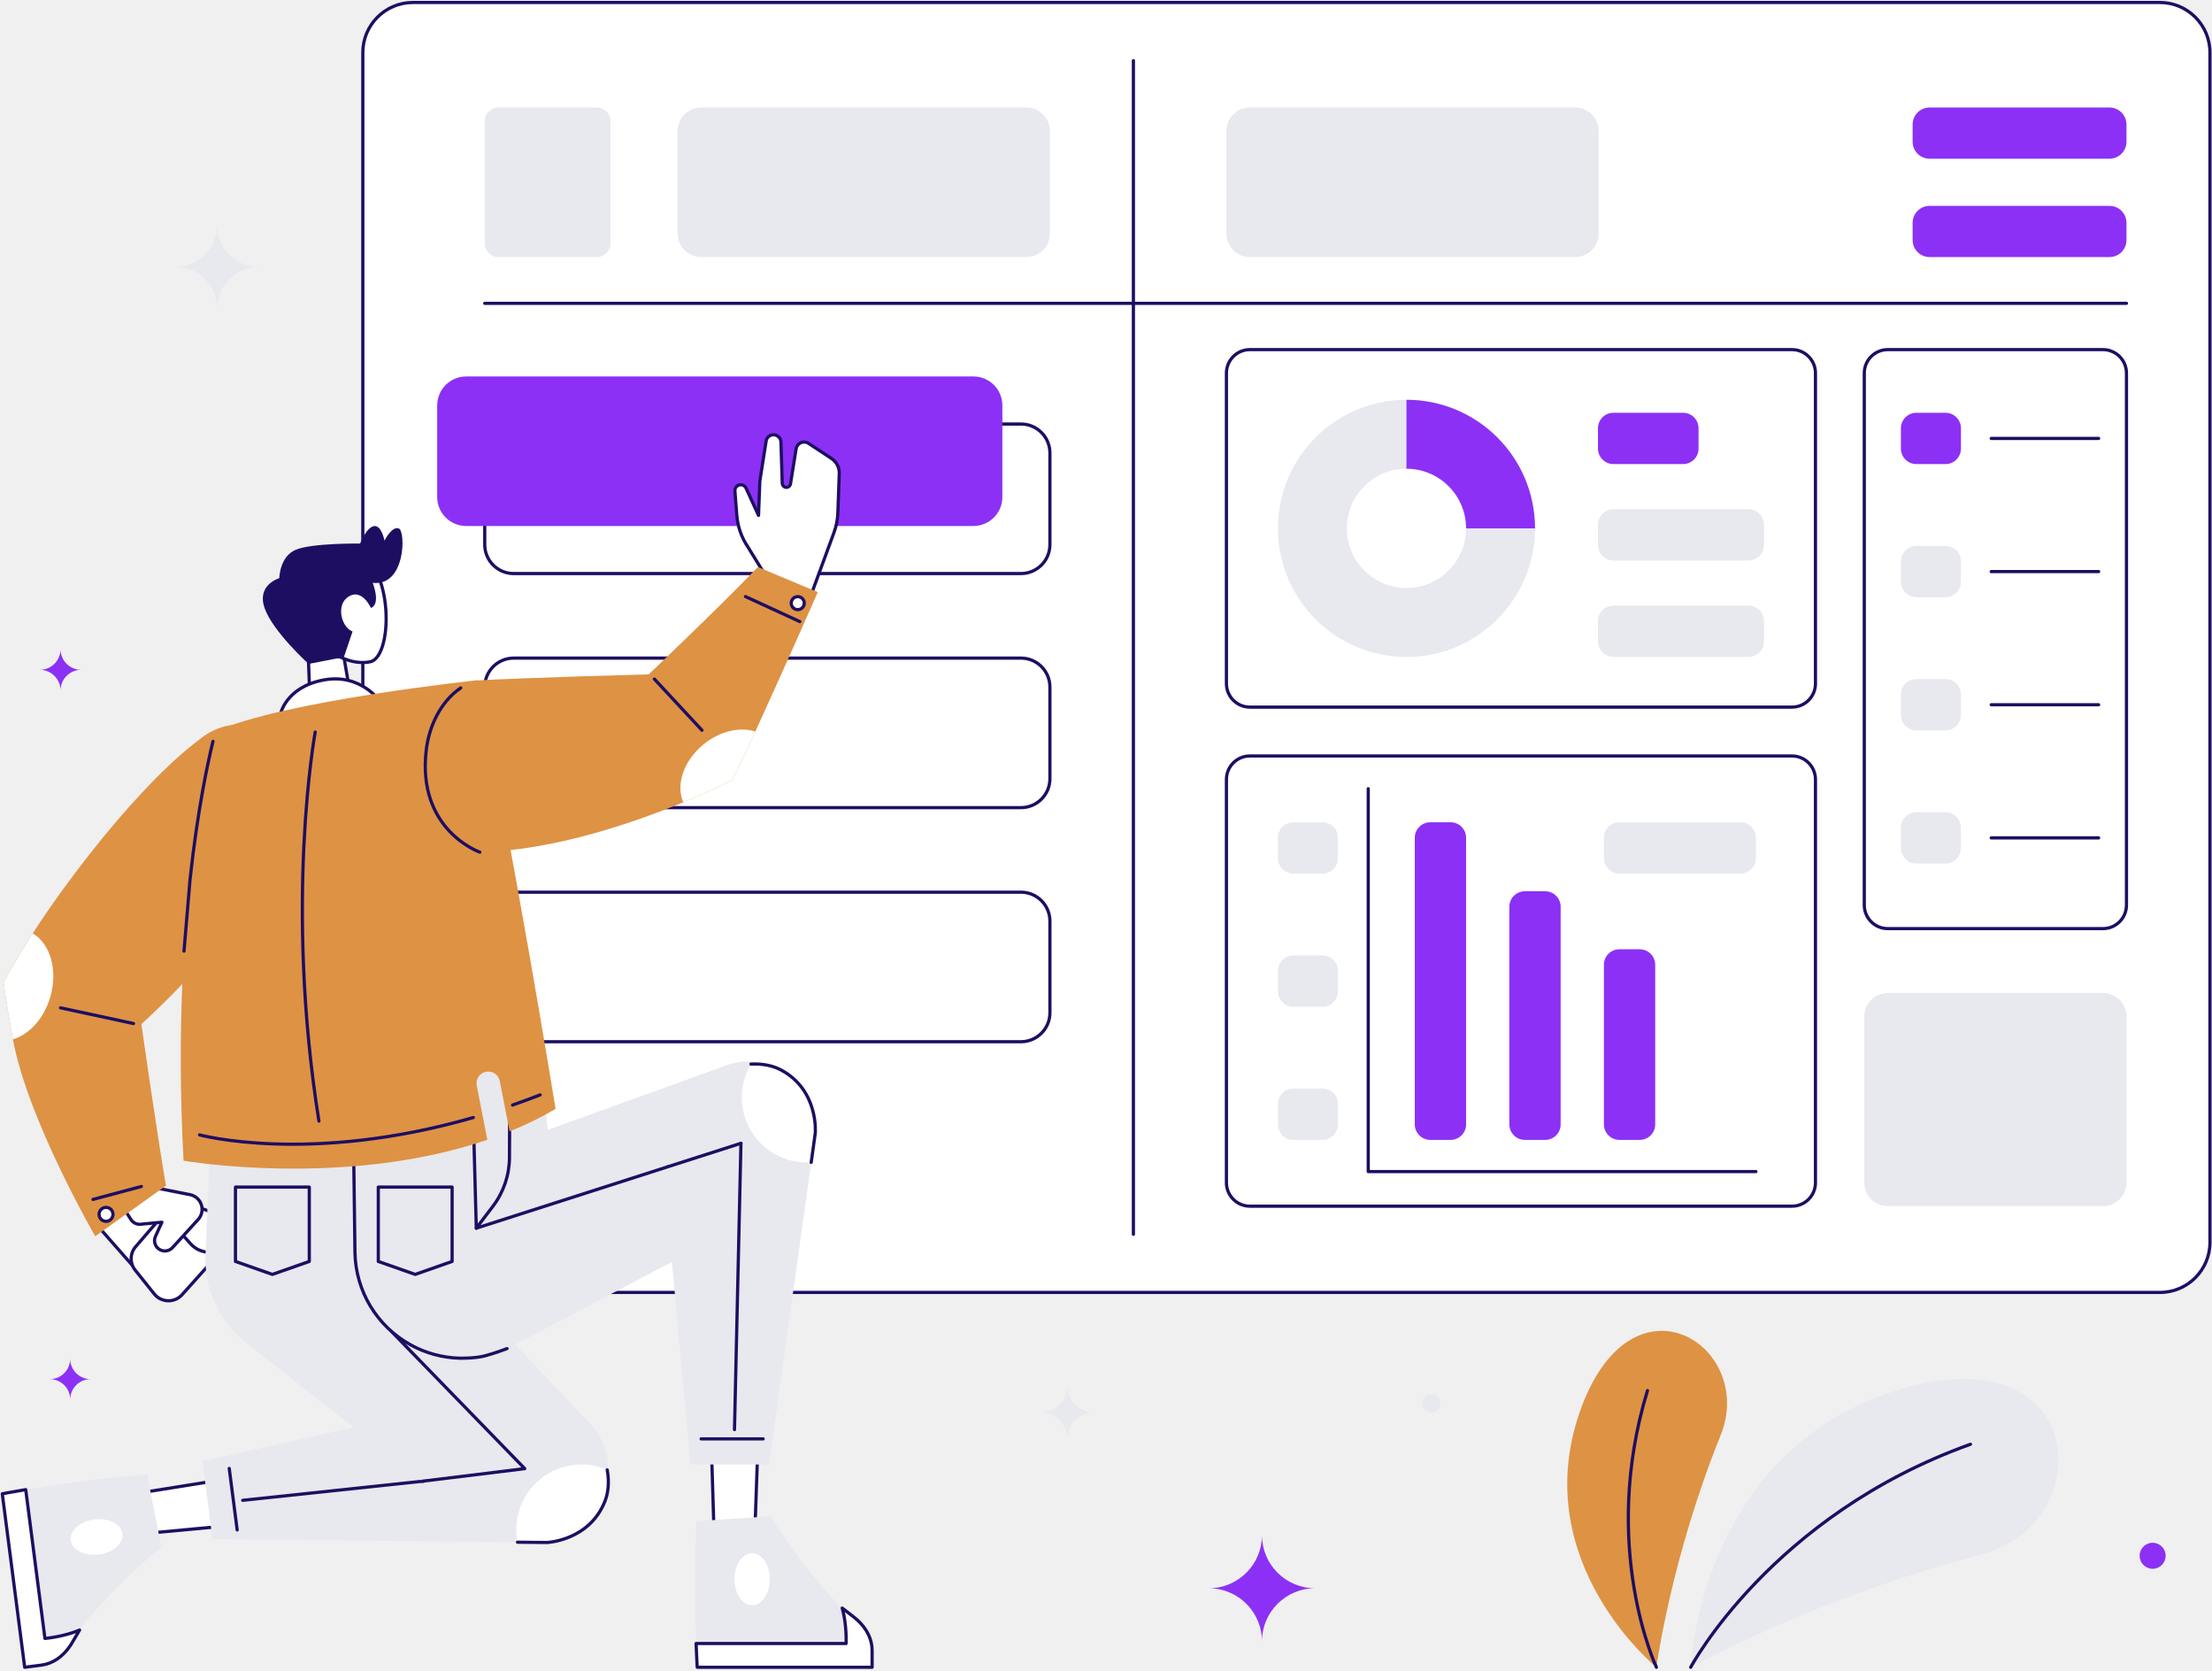
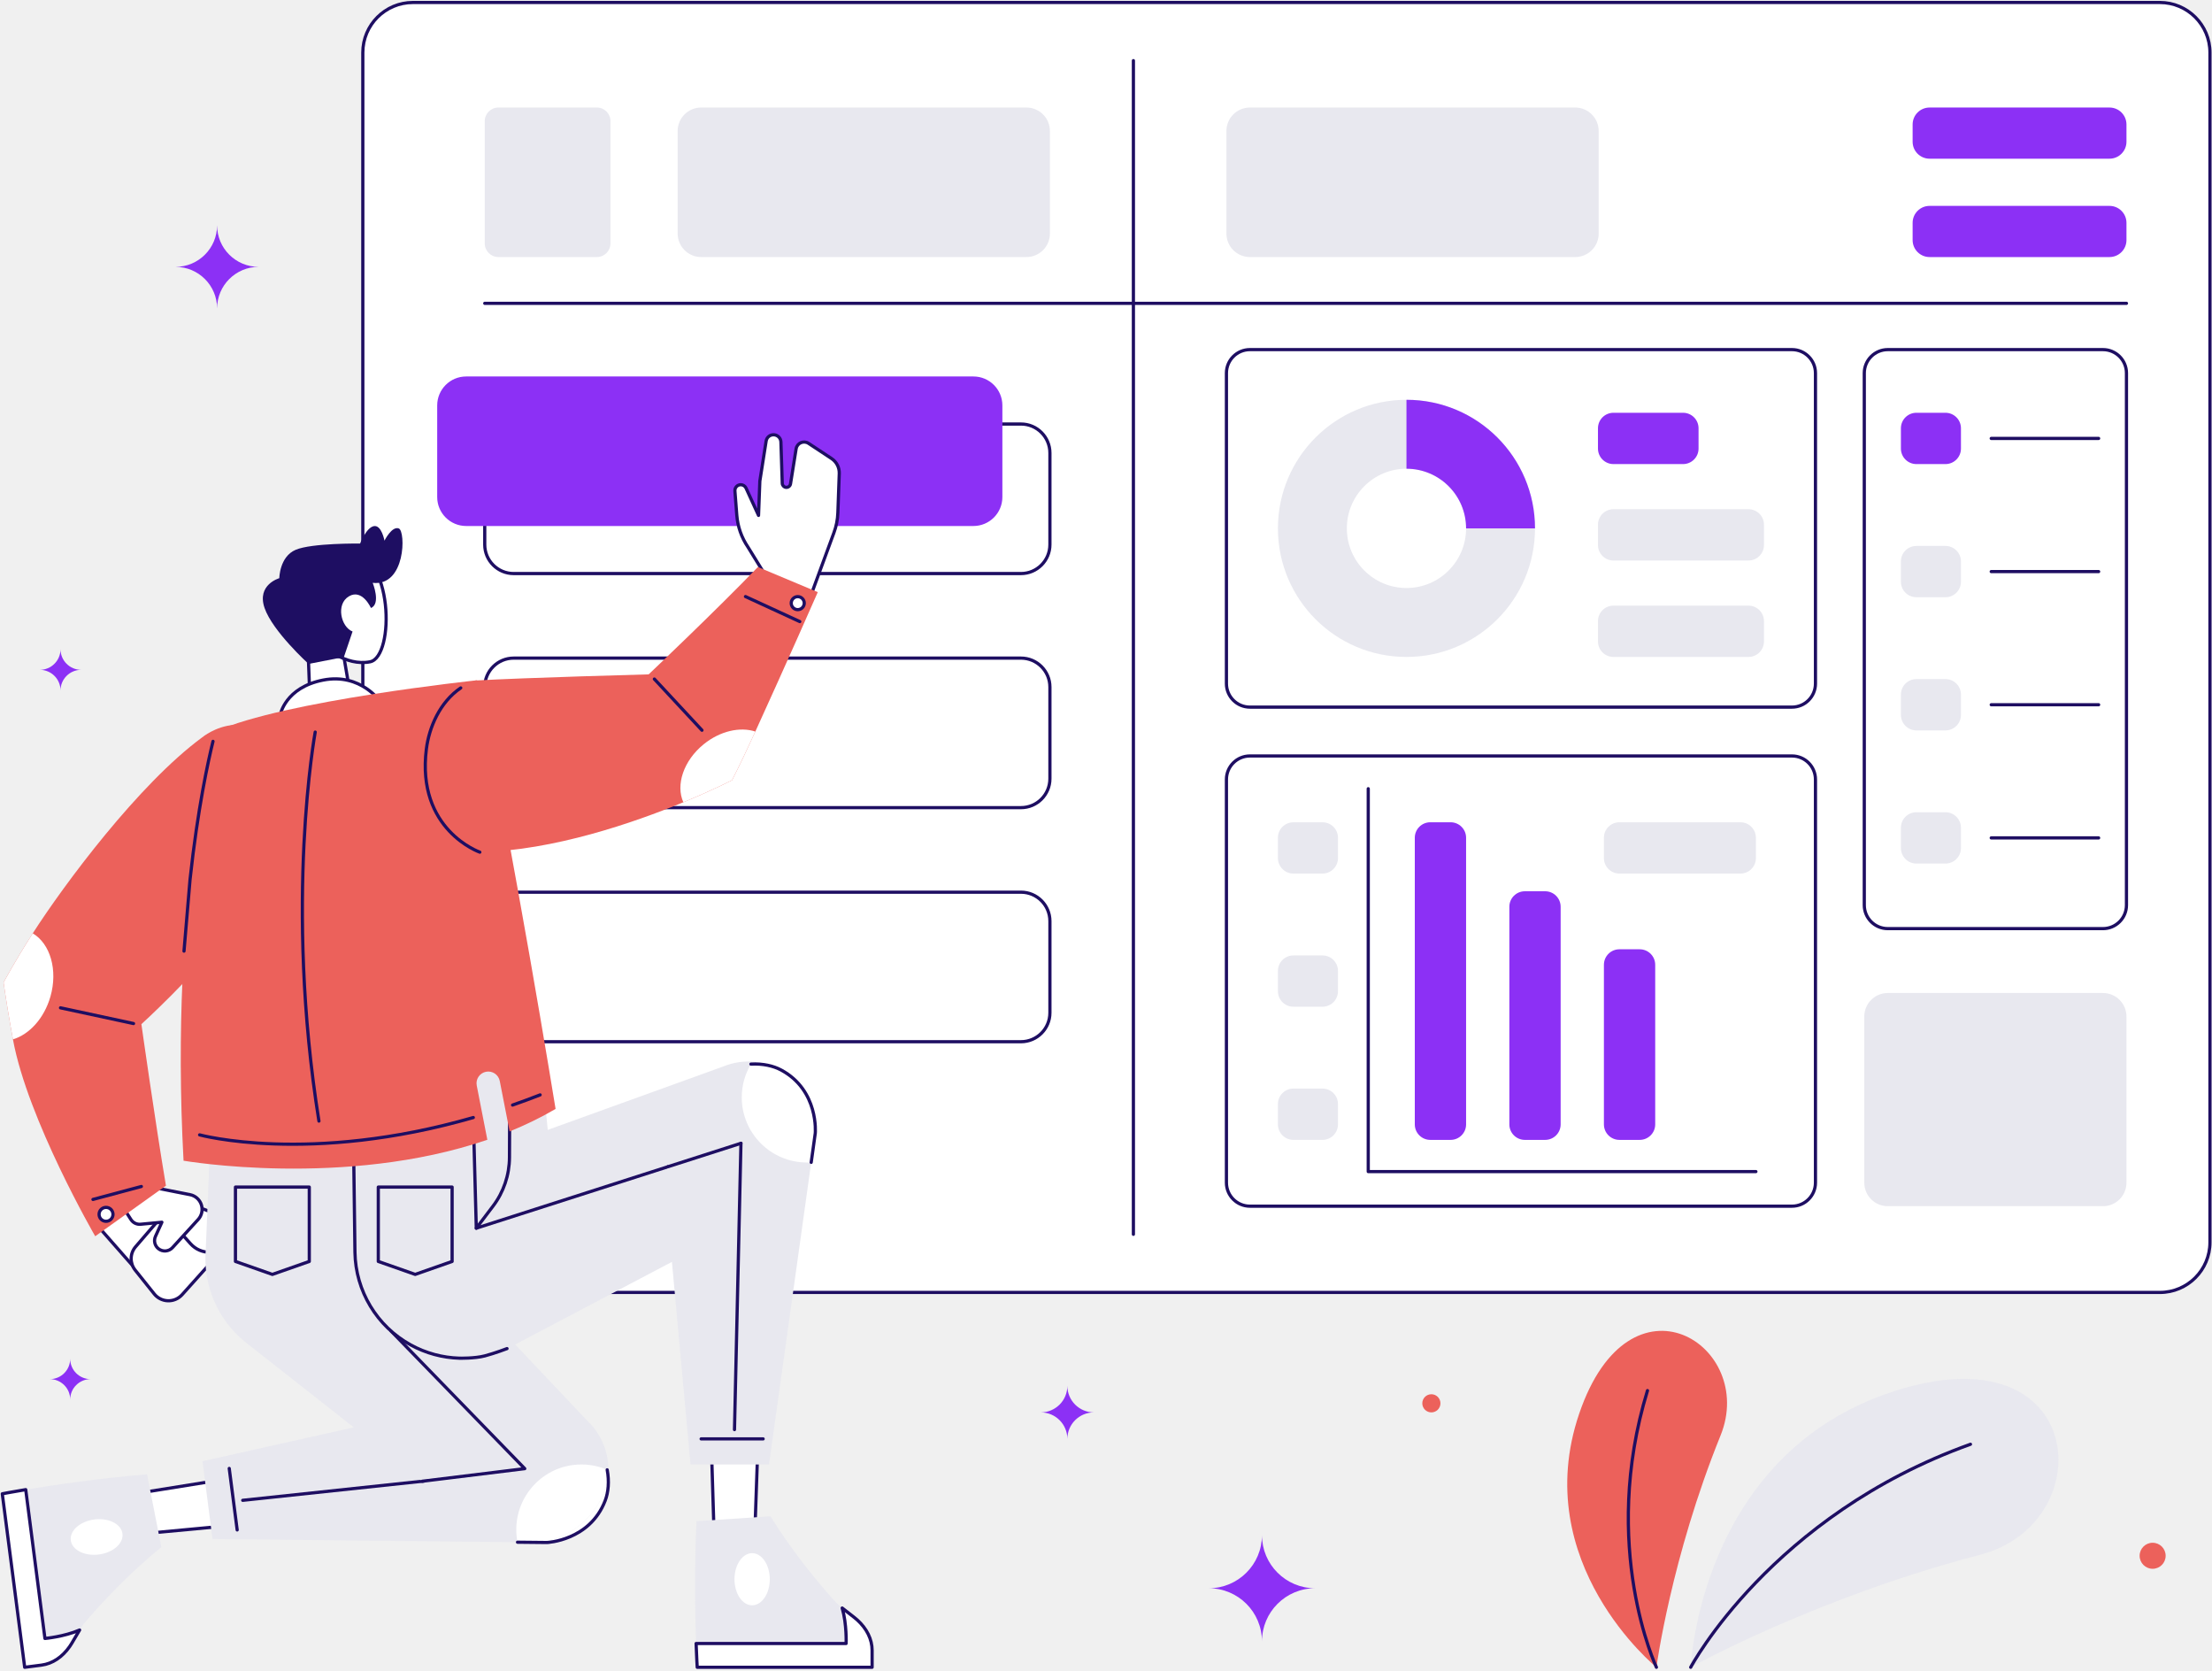
<svg xmlns="http://www.w3.org/2000/svg" width="1082" height="817" viewBox="0 0 1082 817" fill="none">
  <path d="M827.002 815.308C827.002 815.308 831.314 711.079 926.332 680.357C1021.35 649.636 1028.03 744.736 968.792 760.234C887.93 781.391 827.002 815.308 827.002 815.308Z" fill="#E8E8EF" />
  <path d="M827.002 815.308C827.002 815.308 866.425 741.143 963.857 706.252" stroke="#1E0E62" stroke-width="1.568" stroke-miterlimit="10" stroke-linecap="round" stroke-linejoin="round" />
-   <path d="M810.235 815.308C810.235 815.308 747.582 764.446 772.457 691.309C797.332 618.171 859.405 657.996 841.63 701.903C817.367 761.838 810.235 815.308 810.235 815.308Z" fill="#DE9244" />
+   <path d="M810.235 815.308C810.235 815.308 747.582 764.446 772.457 691.309C797.332 618.171 859.405 657.996 841.63 701.903C817.367 761.838 810.235 815.308 810.235 815.308Z" fill="#EC615B" />
  <path d="M810.235 815.308C810.235 815.308 782.461 756.568 805.866 680.006" stroke="#1E0E62" stroke-width="1.568" stroke-miterlimit="10" stroke-linecap="round" stroke-linejoin="round" />
  <path d="M1056.5 632.008H201.97C188.44 632.008 177.471 621.04 177.471 607.509V25.715C177.471 12.184 188.44 1.216 201.97 1.216H1056.5C1070.03 1.216 1081 12.184 1081 25.715V607.509C1081 621.04 1070.03 632.008 1056.5 632.008Z" fill="white" stroke="#1E0E62" stroke-width="1.568" stroke-miterlimit="10" stroke-linecap="round" stroke-linejoin="round" />
  <path d="M554.404 29.646V603.578" stroke="#1E0E62" stroke-width="1.568" stroke-miterlimit="10" stroke-linecap="round" stroke-linejoin="round" />
  <path d="M1040.16 148.331H237.111" stroke="#1E0E62" stroke-width="1.568" stroke-miterlimit="10" stroke-linecap="round" stroke-linejoin="round" />
  <path d="M499.402 280.473H251.274C243.452 280.473 237.111 274.131 237.111 266.309V221.514C237.111 213.691 243.452 207.35 251.274 207.35H499.402C507.225 207.35 513.566 213.691 513.566 221.514V266.309C513.566 274.131 507.225 280.473 499.402 280.473Z" stroke="#1E0E62" stroke-width="1.568" stroke-miterlimit="10" stroke-linecap="round" stroke-linejoin="round" />
  <path d="M502.071 125.702H342.972C336.624 125.702 331.478 120.556 331.478 114.208V64.074C331.478 57.726 336.624 52.58 342.972 52.58H502.071C508.419 52.58 513.566 57.726 513.566 64.074V114.208C513.566 120.556 508.419 125.702 502.071 125.702Z" fill="#E8E8EF" />
  <path d="M770.501 125.702H611.403C605.054 125.702 599.908 120.556 599.908 114.208V64.074C599.908 57.726 605.054 52.58 611.403 52.58H770.501C776.85 52.58 781.996 57.726 781.996 64.074V114.208C781.996 120.556 776.85 125.702 770.501 125.702Z" fill="#E8E8EF" />
  <path d="M876.54 345.788H611.403C605.054 345.788 599.908 340.642 599.908 334.294V182.456C599.908 176.107 605.054 170.961 611.403 170.961H876.54C882.888 170.961 888.034 176.107 888.034 182.456V334.294C888.034 340.642 882.888 345.788 876.54 345.788Z" fill="white" stroke="#1E0E62" stroke-width="1.568" stroke-miterlimit="10" stroke-linecap="round" stroke-linejoin="round" />
  <path d="M876.54 589.83H611.403C605.054 589.83 599.908 584.684 599.908 578.335V381.164C599.908 374.816 605.054 369.669 611.403 369.669H876.54C882.888 369.669 888.034 374.816 888.034 381.164V578.335C888.034 584.684 882.888 589.83 876.54 589.83Z" fill="white" stroke="#1E0E62" stroke-width="1.568" stroke-miterlimit="10" stroke-linecap="round" stroke-linejoin="round" />
  <path d="M1028.66 589.831H923.411C917.062 589.831 911.916 584.684 911.916 578.336V497.08C911.916 490.731 917.062 485.585 923.411 485.585H1028.66C1035.01 485.585 1040.16 490.731 1040.16 497.08V578.336C1040.16 584.684 1035.01 589.831 1028.66 589.831Z" fill="#E8E8EF" />
  <path d="M1031.86 77.603H943.852C939.272 77.603 935.559 73.89 935.559 69.31V60.873C935.559 56.292 939.272 52.58 943.852 52.58H1031.86C1036.44 52.58 1040.16 56.292 1040.16 60.873V69.31C1040.16 73.89 1036.44 77.603 1031.86 77.603Z" fill="#8C30F5" />
  <path d="M1031.86 125.702H943.852C939.272 125.702 935.559 121.989 935.559 117.409V108.972C935.559 104.392 939.272 100.679 943.852 100.679H1031.86C1036.44 100.679 1040.16 104.392 1040.16 108.972V117.409C1040.16 121.989 1036.44 125.702 1031.86 125.702Z" fill="#8C30F5" />
  <path d="M291.934 125.702H243.791C240.102 125.702 237.111 122.711 237.111 119.022V59.26C237.111 55.571 240.102 52.58 243.791 52.58H291.934C295.624 52.58 298.615 55.571 298.615 59.26V119.022C298.615 122.711 295.624 125.702 291.934 125.702Z" fill="#E8E8EF" />
  <path d="M499.402 394.939H251.274C243.452 394.939 237.111 388.598 237.111 380.776V335.98C237.111 328.158 243.452 321.817 251.274 321.817H499.402C507.225 321.817 513.566 328.158 513.566 335.98V380.776C513.566 388.598 507.225 394.939 499.402 394.939Z" stroke="#1E0E62" stroke-width="1.568" stroke-miterlimit="10" stroke-linecap="round" stroke-linejoin="round" />
  <path d="M499.402 509.405H251.274C243.452 509.405 237.111 503.064 237.111 495.241V450.446C237.111 442.623 243.452 436.282 251.274 436.282H499.402C507.225 436.282 513.566 442.623 513.566 450.446V495.241C513.566 503.064 507.225 509.405 499.402 509.405Z" stroke="#1E0E62" stroke-width="1.568" stroke-miterlimit="10" stroke-linecap="round" stroke-linejoin="round" />
  <path d="M687.971 195.5C653.258 195.5 625.097 223.661 625.097 258.375C625.097 293.109 653.258 321.249 687.971 321.249C722.685 321.249 750.846 293.109 750.846 258.375C750.846 223.661 722.685 195.5 687.971 195.5ZM687.971 287.541C671.871 287.541 658.805 274.475 658.805 258.375C658.805 242.274 671.871 229.209 687.971 229.209C704.072 229.209 717.137 242.274 717.137 258.375C717.137 274.475 704.072 287.541 687.971 287.541Z" fill="#E8E8EF" />
  <path d="M750.846 258.374H717.137C717.137 242.274 704.072 229.208 687.971 229.208V195.5C722.685 195.5 750.846 223.66 750.846 258.374Z" fill="#8C30F5" />
  <path d="M855.268 274.093H789.225C785.04 274.093 781.647 270.7 781.647 266.515V256.581C781.647 252.396 785.04 249.003 789.225 249.003H855.268C859.453 249.003 862.846 252.396 862.846 256.581V266.515C862.846 270.7 859.453 274.093 855.268 274.093Z" fill="#E8E8EF" />
  <path d="M823.266 226.937H789.225C785.04 226.937 781.647 223.544 781.647 219.359V209.425C781.647 205.24 785.04 201.848 789.225 201.848H823.266C827.451 201.848 830.844 205.24 830.844 209.425V219.359C830.844 223.544 827.451 226.937 823.266 226.937Z" fill="#8C30F5" />
  <path d="M855.268 321.249H789.225C785.04 321.249 781.647 317.856 781.647 313.671V303.737C781.647 299.552 785.04 296.16 789.225 296.16H855.268C859.453 296.16 862.846 299.552 862.846 303.737V313.671C862.846 317.856 859.453 321.249 855.268 321.249Z" fill="#E8E8EF" />
  <path d="M1028.66 454.101H923.411C917.062 454.101 911.916 448.955 911.916 442.606V182.456C911.916 176.107 917.062 170.961 923.411 170.961H1028.66C1035.01 170.961 1040.16 176.107 1040.16 182.456V442.606C1040.16 448.955 1035.01 454.101 1028.66 454.101Z" fill="white" stroke="#1E0E62" stroke-width="1.568" stroke-miterlimit="10" stroke-linecap="round" stroke-linejoin="round" />
  <path d="M974.009 214.392H1026.55" stroke="#1E0E62" stroke-width="1.568" stroke-miterlimit="10" stroke-linecap="round" stroke-linejoin="round" />
  <path d="M974.009 279.507H1026.55" stroke="#1E0E62" stroke-width="1.568" stroke-miterlimit="10" stroke-linecap="round" stroke-linejoin="round" />
  <path d="M974.009 344.622H1026.55" stroke="#1E0E62" stroke-width="1.568" stroke-miterlimit="10" stroke-linecap="round" stroke-linejoin="round" />
  <path d="M974.009 409.737H1026.55" stroke="#1E0E62" stroke-width="1.568" stroke-miterlimit="10" stroke-linecap="round" stroke-linejoin="round" />
  <path d="M951.625 226.937H937.405C933.22 226.937 929.828 223.545 929.828 219.36V209.426C929.828 205.241 933.22 201.848 937.405 201.848H951.625C955.81 201.848 959.202 205.241 959.202 209.426V219.36C959.202 223.545 955.81 226.937 951.625 226.937Z" fill="#8C30F5" />
  <path d="M951.625 292.052H937.405C933.22 292.052 929.828 288.659 929.828 284.474V274.54C929.828 270.355 933.22 266.963 937.405 266.963H951.625C955.81 266.963 959.202 270.355 959.202 274.54V284.474C959.202 288.659 955.81 292.052 951.625 292.052Z" fill="#E8E8EF" />
  <path d="M951.625 357.167H937.405C933.22 357.167 929.828 353.775 929.828 349.59V339.656C929.828 335.471 933.22 332.078 937.405 332.078H951.625C955.81 332.078 959.202 335.471 959.202 339.656V349.59C959.202 353.775 955.81 357.167 951.625 357.167Z" fill="#E8E8EF" />
  <path d="M951.625 422.282H937.405C933.22 422.282 929.828 418.889 929.828 414.704V404.77C929.828 400.585 933.22 397.193 937.405 397.193H951.625C955.81 397.193 959.202 400.585 959.202 404.77V414.704C959.202 418.889 955.81 422.282 951.625 422.282Z" fill="#E8E8EF" />
  <path d="M646.894 427.18H632.674C628.489 427.18 625.097 423.787 625.097 419.602V409.668C625.097 405.483 628.489 402.091 632.674 402.091H646.894C651.079 402.091 654.471 405.483 654.471 409.668V419.602C654.471 423.787 651.079 427.18 646.894 427.18Z" fill="#E8E8EF" />
  <path d="M646.894 492.295H632.674C628.489 492.295 625.097 488.902 625.097 484.717V474.783C625.097 470.598 628.489 467.206 632.674 467.206H646.894C651.079 467.206 654.471 470.598 654.471 474.783V484.717C654.471 488.902 651.079 492.295 646.894 492.295Z" fill="#E8E8EF" />
  <path d="M646.894 557.409H632.674C628.489 557.409 625.097 554.017 625.097 549.832V539.898C625.097 535.713 628.489 532.32 632.674 532.32H646.894C651.079 532.32 654.471 535.713 654.471 539.898V549.832C654.471 554.017 651.079 557.409 646.894 557.409Z" fill="#E8E8EF" />
  <path d="M669.276 385.679V572.913H858.898" stroke="#1E0E62" stroke-width="1.568" stroke-miterlimit="10" stroke-linecap="round" stroke-linejoin="round" />
  <path d="M717.137 409.668V549.832C717.137 554.017 713.745 557.41 709.56 557.41H699.626C695.441 557.41 692.048 554.017 692.048 549.832V409.668C692.048 405.483 695.441 402.091 699.626 402.091H709.56C713.745 402.091 717.137 405.483 717.137 409.668Z" fill="#8C30F5" />
  <path d="M763.39 443.409V549.832C763.39 554.017 759.998 557.41 755.813 557.41H745.879C741.694 557.41 738.301 554.017 738.301 549.832V443.409C738.301 439.224 741.694 435.831 745.879 435.831H755.813C759.998 435.831 763.39 439.224 763.39 443.409Z" fill="#8C30F5" />
  <path d="M809.644 471.782V549.832C809.644 554.017 806.251 557.41 802.066 557.41H792.132C787.947 557.41 784.555 554.017 784.555 549.832V471.782C784.555 467.597 787.947 464.204 792.132 464.204H802.066C806.251 464.204 809.644 467.597 809.644 471.782Z" fill="#8C30F5" />
  <path d="M851.321 427.18H792.132C787.947 427.18 784.555 423.787 784.555 419.602V409.668C784.555 405.483 787.947 402.091 792.132 402.091H851.321C855.506 402.091 858.898 405.483 858.898 409.668V419.602C858.898 423.787 855.506 427.18 851.321 427.18Z" fill="#E8E8EF" />
  <path d="M476.147 257.218H228.019C220.197 257.218 213.856 250.877 213.856 243.054V198.259C213.856 190.436 220.197 184.095 228.019 184.095H476.147C483.97 184.095 490.311 190.436 490.311 198.259V243.054C490.311 250.877 483.97 257.218 476.147 257.218Z" fill="#8C30F5" />
  <path d="M48.537 600.312L77.097 632.817L106.599 598.379L65.095 578.715L48.537 600.312Z" fill="white" stroke="#1E0E62" stroke-width="1.568" stroke-miterlimit="10" stroke-linecap="round" stroke-linejoin="round" />
  <path d="M76.044 598.386L66.322 609.674C63.518 612.929 63.431 617.721 66.115 621.076L75.445 632.737C77.04 634.73 79.413 635.946 81.963 636.075H81.963C84.652 636.211 87.259 635.127 89.058 633.123L101.684 619.056C104.113 616.35 104.658 612.44 103.061 609.173L101.635 606.257C100.829 604.609 99.535 603.249 97.929 602.362L87.122 596.397C83.424 594.356 78.801 595.186 76.044 598.386Z" fill="white" stroke="#1E0E62" stroke-width="1.568" stroke-miterlimit="10" stroke-linecap="round" stroke-linejoin="round" />
  <path d="M83.923 590.336H83.923C85.58 588.089 88.522 587.209 91.141 588.176L102.323 592.307C105.777 593.583 108.492 596.32 109.74 599.784L111.025 603.351C111.817 605.549 111.321 608.005 109.738 609.724L109.214 610.293C108.064 611.541 106.458 612.269 104.762 612.312L102.838 612.361C99.178 612.454 95.662 610.935 93.221 608.207L84.297 598.236C82.317 596.024 82.161 592.725 83.923 590.336Z" fill="white" stroke="#1E0E62" stroke-width="1.568" stroke-miterlimit="10" stroke-linecap="round" stroke-linejoin="round" />
  <path d="M65.095 578.715L92.931 584.189C95.521 584.698 97.638 586.56 98.474 589.064C99.315 591.586 98.726 594.367 96.933 596.33L84.38 610.085C82.596 612.039 79.607 612.287 77.527 610.652C75.695 609.214 75.085 606.71 76.048 604.589L79.192 597.669L68.787 598.661C66.903 598.841 65.076 597.952 64.055 596.359L58.205 587.237L65.095 578.715Z" fill="white" stroke="#1E0E62" stroke-width="1.568" stroke-miterlimit="10" stroke-linecap="round" stroke-linejoin="round" />
-   <path d="M144.649 376.852C164.535 414.706 69.163 500.819 69.163 500.819C69.163 500.819 75.892 548.504 81.173 579.814L46.568 604.529C46.568 604.529 13.522 547.493 6.329 508.248C4.57 498.634 2.978 489.152 1.75 480.434C1.75 480.434 6.927 470.614 16.023 456.413C31.175 432.745 67.848 383.346 98.943 360.542C98.943 360.542 124.766 339.005 144.649 376.852Z" fill="#DE9244" />
+   <path d="M144.649 376.852C164.535 414.706 69.163 500.819 69.163 500.819C69.163 500.819 75.892 548.504 81.173 579.814L46.568 604.529C46.568 604.529 13.522 547.493 6.329 508.248C4.57 498.634 2.978 489.152 1.75 480.434C1.75 480.434 6.927 470.614 16.023 456.413C31.175 432.745 67.848 383.346 98.943 360.542C98.943 360.542 124.766 339.005 144.649 376.852Z" fill="#EC615B" />
  <path d="M51.868 597.221C53.747 597.221 55.271 595.697 55.271 593.817C55.271 591.938 53.747 590.414 51.868 590.414C49.988 590.414 48.464 591.938 48.464 593.817C48.464 595.697 49.988 597.221 51.868 597.221Z" fill="white" stroke="#1E0E62" stroke-width="1.568" stroke-miterlimit="10" stroke-linecap="round" stroke-linejoin="round" />
  <path d="M24.667 487.338C21.614 497.996 14.315 505.868 6.329 508.248C4.57 498.634 2.978 489.152 1.75 480.434C1.75 480.434 6.927 470.614 16.023 456.413C24.556 461.462 28.399 474.311 24.667 487.338Z" fill="white" />
  <path d="M29.599 492.834L65.315 500.52" stroke="#1E0E62" stroke-width="1.568" stroke-miterlimit="10" stroke-linecap="round" stroke-linejoin="round" />
  <path d="M45.474 586.528L69.154 580.196" stroke="#1E0E62" stroke-width="1.568" stroke-miterlimit="10" stroke-linecap="round" stroke-linejoin="round" />
  <path d="M108.483 746.378L60.028 750.926L68.575 730.021L109.143 723.507L108.483 746.378Z" fill="white" stroke="#1E0E62" stroke-width="1.568" stroke-miterlimit="10" stroke-linecap="round" stroke-linejoin="round" />
  <path d="M34.062 805.194C35.921 802.536 39.043 796.359 41.112 793.91C57.119 774.957 72.058 762.189 78.924 756.555L71.935 720.949C47.878 722.919 25.503 726.279 12.584 728.437C5.385 729.636 1.119 730.466 1.119 730.466L12.073 815.31L20.315 814.246C25.672 813.554 30.491 810.299 34.062 805.194Z" fill="#E8E8EF" />
  <path d="M48.368 760.153C55.349 759.252 60.514 754.688 59.903 749.961C59.293 745.233 53.139 742.131 46.157 743.032C39.176 743.933 34.012 748.497 34.622 753.224C35.232 757.952 41.387 761.054 48.368 760.153Z" fill="white" />
  <path d="M20.313 814.247L12.072 815.311L1.118 730.469C1.118 730.469 5.385 729.638 12.584 728.436L21.98 801.21C21.98 801.21 31.364 800.386 38.941 797.081C37.217 799.878 35.341 803.369 34.064 805.193C30.489 810.301 25.672 813.555 20.313 814.247Z" fill="white" />
  <path d="M20.313 814.247L12.072 815.311L1.118 730.469C1.118 730.469 5.385 729.638 12.584 728.436L21.98 801.21C21.98 801.21 31.364 800.386 38.941 797.081C37.217 799.878 35.341 803.369 34.064 805.193C30.489 810.301 25.672 813.555 20.313 814.247Z" stroke="#1E0E62" stroke-width="1.568" stroke-miterlimit="10" stroke-linecap="round" stroke-linejoin="round" />
  <path d="M267.571 754.293L253.142 754.149L103.956 752.595L99.04 714.519L204.232 691.007C268.315 673.248 293.083 697.898 297.012 718.753C298.059 724.353 297.614 729.701 296.003 733.861C288.458 753.44 267.571 754.293 267.571 754.293Z" fill="#E8E8EF" />
  <path d="M267.571 754.293L253.142 754.149C252.995 753.479 252.885 752.784 252.795 752.086C250.54 734.623 262.867 718.642 280.31 716.39C286.191 715.63 291.921 716.532 297.011 718.753C298.059 724.353 297.614 729.701 296.003 733.861C288.458 753.44 267.571 754.293 267.571 754.293Z" fill="white" />
  <path d="M257.976 718.867L118.72 733.664" stroke="#1E0E62" stroke-width="1.568" stroke-miterlimit="10" stroke-linecap="round" stroke-linejoin="round" />
  <path d="M238.046 685.076L257.977 718.867" stroke="#1E0E62" stroke-width="1.568" stroke-miterlimit="10" stroke-linecap="round" stroke-linejoin="round" />
  <path d="M112.132 718.066L116.015 748.147" stroke="#1E0E62" stroke-width="1.568" stroke-miterlimit="10" stroke-linecap="round" stroke-linejoin="round" />
  <path d="M297.585 718.588C297.585 719.593 297.545 720.618 297.424 721.643C297.424 721.663 297.424 721.683 297.424 721.683C297.344 722.728 297.183 723.754 296.982 724.799C292.921 741.462 278.389 753.362 261.424 754.226C260.76 754.266 260.097 754.286 259.434 754.286H258.027C257.042 754.286 256.057 754.246 255.092 754.166C254.429 754.126 253.766 754.065 253.102 753.965C246.208 753.08 239.655 750.347 234.147 746.025L119.614 655.994C106.328 645.039 99.252 628.296 100.639 611.13L104.197 524.999L208.901 521.702L204.64 607.371L287.334 694.829C293.947 701.06 297.585 709.683 297.585 718.588Z" fill="#E8E8EF" />
  <path d="M151.285 616.854L133.23 623.189L115.176 616.854V580.486H151.285V616.854Z" stroke="#1E0E62" stroke-width="1.568" stroke-miterlimit="10" stroke-linecap="round" stroke-linejoin="round" />
  <path d="M297.424 721.642C297.424 721.662 297.424 721.682 297.424 721.682C297.343 722.727 297.183 723.753 296.982 724.798C292.921 741.461 278.389 753.361 261.424 754.225L255.092 754.165L253.142 754.145C253.122 754.084 253.122 754.024 253.102 753.964C252.981 753.361 252.881 752.718 252.801 752.094C250.549 734.627 262.871 718.647 280.318 716.396C286.188 715.632 291.916 716.536 297.002 718.748C297.183 719.732 297.323 720.697 297.424 721.642Z" fill="white" />
  <path d="M297.011 718.752C298.059 724.352 297.614 729.7 296.003 733.86C288.458 753.439 267.571 754.292 267.571 754.292L253.142 754.148" stroke="#1E0E62" stroke-width="1.568" stroke-miterlimit="10" stroke-linecap="round" stroke-linejoin="round" />
  <path d="M191.214 650.797L256.687 718.174L206.548 724.33" stroke="#1E0E62" stroke-width="1.568" stroke-miterlimit="10" stroke-linecap="round" stroke-linejoin="round" />
  <path d="M200.912 657.68L200.912 657.68C215.996 665.966 234.178 666.354 249.602 658.72L369.42 595.594C383.228 588.319 393.44 575.691 397.666 560.667L397.666 560.667C401.427 547.295 396.336 533.005 384.967 525.022L384.967 525.022C375.813 518.595 364.01 517.288 353.671 521.557L267.937 552.517L264.207 515.261L172.684 539.62L173.624 612.395C173.929 631.295 184.344 648.58 200.912 657.68Z" fill="#E8E8EF" />
  <path d="M221.151 616.854L203.097 623.189L185.043 616.854V580.486H221.151V616.854Z" stroke="#1E0E62" stroke-width="1.568" stroke-miterlimit="10" stroke-linecap="round" stroke-linejoin="round" />
  <path d="M172.684 539.62L173.624 612.395C173.928 631.294 184.344 648.58 200.911 657.68L200.911 657.68C208.333 661.757 216.504 663.921 224.728 664.16C224.728 664.16 232.175 664.339 237.112 663.045C242.049 661.751 248.011 659.47 248.011 659.47" stroke="#1E0E62" stroke-width="1.568" stroke-miterlimit="10" stroke-linecap="round" stroke-linejoin="round" />
  <path d="M231.517 546.482L232.976 600.584L362.43 559.08" stroke="#1E0E62" stroke-width="1.568" stroke-miterlimit="10" stroke-linecap="round" stroke-linejoin="round" />
  <path d="M232.976 600.584L241.127 589.845C246.334 582.985 249.169 574.618 249.205 566.006L249.286 546.482" stroke="#1E0E62" stroke-width="1.568" stroke-miterlimit="10" stroke-linecap="round" stroke-linejoin="round" />
  <path d="M370.573 710.867L368.879 759.505L349.241 748.352L347.975 707.284L370.573 710.867Z" fill="white" stroke="#1E0E62" stroke-width="1.568" stroke-miterlimit="10" stroke-linecap="round" stroke-linejoin="round" />
  <path d="M419.376 792.206C416.978 790.022 411.252 786.134 409.088 783.769C392.341 765.467 381.59 749.015 376.883 741.484L340.674 743.857C339.548 767.968 340.015 790.589 340.502 803.678C340.768 810.972 341.045 815.309 341.045 815.309H426.593V806.998C426.593 801.597 423.982 796.401 419.376 792.206Z" fill="#E8E8EF" />
  <path d="M367.905 784.997C372.672 784.997 376.537 779.29 376.537 772.251C376.537 765.212 372.672 759.506 367.905 759.506C363.138 759.506 359.274 765.212 359.274 772.251C359.274 779.29 363.138 784.997 367.905 784.997Z" fill="white" />
  <path d="M426.593 807.001V815.31H341.048C341.048 815.31 340.77 810.972 340.499 803.678H413.877C413.877 803.678 414.262 794.266 411.954 786.328C414.508 788.396 417.729 790.703 419.375 792.204C423.983 796.403 426.593 801.598 426.593 807.001Z" fill="white" />
  <path d="M426.593 807.001V815.31H341.048C341.048 815.31 340.77 810.972 340.499 803.678H413.877C413.877 803.678 414.262 794.266 411.954 786.328C414.508 788.396 417.729 790.703 419.375 792.204C423.983 796.403 426.593 801.598 426.593 807.001Z" stroke="#1E0E62" stroke-width="1.568" stroke-miterlimit="10" stroke-linecap="round" stroke-linejoin="round" />
  <path d="M398.793 554.101L396.803 568.392L376.16 716.152H337.768L327.918 608.815C318.511 542.985 346.13 521.578 367.316 520.352C373.004 520.03 378.25 521.156 382.17 523.287C400.622 533.277 398.793 554.101 398.793 554.101Z" fill="#E8E8EF" />
  <path d="M398.793 554.101L396.803 568.392C396.12 568.453 395.417 568.473 394.713 568.473C377.105 568.473 362.833 554.201 362.833 536.613C362.833 530.684 364.462 525.116 367.316 520.352C373.004 520.03 378.251 521.156 382.17 523.287C400.623 533.277 398.793 554.101 398.793 554.101Z" fill="white" />
  <path d="M367.316 520.352C373.004 520.03 378.25 521.156 382.17 523.287C400.622 533.277 398.793 554.101 398.793 554.101L396.803 568.392" stroke="#1E0E62" stroke-width="1.568" stroke-miterlimit="10" stroke-linecap="round" stroke-linejoin="round" />
  <path d="M362.43 559.08L359.274 699.085" stroke="#1E0E62" stroke-width="1.568" stroke-miterlimit="10" stroke-linecap="round" stroke-linejoin="round" />
  <path d="M326.738 570.523L362.43 559.08" stroke="#1E0E62" stroke-width="1.568" stroke-miterlimit="10" stroke-linecap="round" stroke-linejoin="round" />
  <path d="M342.962 703.623H373.292" stroke="#1E0E62" stroke-width="1.568" stroke-miterlimit="10" stroke-linecap="round" stroke-linejoin="round" />
  <path d="M151.743 345.516L150.769 320.011L168.223 321.289L171.697 341.613L151.743 345.516Z" fill="white" stroke="#1E0E62" stroke-width="1.568" stroke-miterlimit="10" stroke-linecap="round" stroke-linejoin="round" />
  <path d="M158.288 315.757C158.288 315.757 168.857 326.002 181.025 323.622C193.193 321.242 192.485 269.453 170.003 269.461C147.52 269.469 138.523 296.818 158.288 315.757Z" fill="white" stroke="#1E0E62" stroke-width="1.568" stroke-miterlimit="10" stroke-linecap="round" stroke-linejoin="round" />
  <path d="M181.446 297.308C181.446 297.308 177.221 287.749 170.693 291.595C164.165 295.442 166.776 306.602 172.454 308.81L168.223 321.289L150.947 324.668C150.947 324.668 133.363 308.748 129.413 297.314C125.464 285.881 136.626 282.735 136.626 282.735C136.626 282.735 136.711 272.225 144.618 268.859C152.525 265.492 176.139 265.798 176.139 265.798C176.139 265.798 179.176 257.923 182.904 257.274C186.631 256.626 188.067 264.375 188.067 264.375C188.067 264.375 191.699 257.08 195.093 258.423C198.488 259.767 198.481 286.829 182.307 285.014C182.307 285.014 186.457 295.284 181.446 297.308Z" fill="#1E0E62" />
  <path d="M137.105 349.504C137.105 349.504 139.48 336.192 158.042 332.561C176.603 328.93 186.156 343.282 186.156 343.282L137.741 352.752L137.105 349.504Z" fill="white" stroke="#1E0E62" stroke-width="1.568" stroke-miterlimit="10" stroke-linecap="round" stroke-linejoin="round" />
-   <path d="M271.763 542.274C264.527 546.496 256.992 550.148 249.286 553.281L244.463 528.624C244.159 527.071 243.252 525.784 242.038 524.962C240.819 524.147 239.284 523.791 237.731 524.095C234.619 524.704 232.587 527.716 233.196 530.828L238.385 557.353C168.647 581.202 89.783 567.591 89.783 567.591C82.721 436.214 105.459 357.672 105.459 357.672C138.687 342.648 233.331 332.66 233.331 332.66C251.032 414.418 271.763 542.274 271.763 542.274Z" fill="#DE9244" />
+   <path d="M271.763 542.274C264.527 546.496 256.992 550.148 249.286 553.281L244.463 528.624C244.159 527.071 243.252 525.784 242.038 524.962C240.819 524.147 239.285 523.791 237.731 524.095C234.619 524.704 232.587 527.716 233.196 530.828L238.385 557.353C168.647 581.202 89.783 567.591 89.783 567.591C82.721 436.214 105.459 357.672 105.459 357.672C138.687 342.648 233.331 332.66 233.331 332.66C251.032 414.418 271.763 542.274 271.763 542.274Z" fill="#EC615B" />
  <path d="M104.192 362.52C101.85 372.003 96.737 395.175 92.966 430.024L90.006 465.099" stroke="#1E0E62" stroke-width="1.568" stroke-miterlimit="10" stroke-linecap="round" stroke-linejoin="round" />
  <path d="M154.184 357.994C154.184 357.994 138.902 441.069 156.006 548.216" stroke="#1E0E62" stroke-width="1.568" stroke-miterlimit="10" stroke-linecap="round" stroke-linejoin="round" />
  <path d="M250.723 540.378C255.151 538.838 259.647 537.182 264.207 535.403" stroke="#1E0E62" stroke-width="1.568" stroke-miterlimit="10" stroke-linecap="round" stroke-linejoin="round" />
  <path d="M97.641 554.958C97.641 554.958 151.241 569.601 231.517 546.483" stroke="#1E0E62" stroke-width="1.568" stroke-miterlimit="10" stroke-linecap="round" stroke-linejoin="round" />
  <path d="M376 283.969L365.855 267.497C362.717 262.883 360.839 257.529 360.406 251.966L359.485 240.109C359.354 238.424 360.707 236.994 362.397 237.032C363.491 237.056 364.475 237.703 364.931 238.699L371.038 252.042L371.677 235.247L374.754 215.677C375.054 213.771 376.79 212.43 378.71 212.622C380.525 212.804 381.925 214.301 381.984 216.124L382.644 236.361C382.677 237.369 383.446 238.2 384.448 238.312C385.525 238.433 386.507 237.686 386.678 236.615L389.42 219.481C389.874 216.645 393.105 215.223 395.503 216.806L406.747 224.228C409.174 225.83 410.603 228.57 410.527 231.477L409.837 250.798C409.718 254.127 409.064 257.415 407.9 260.536L395.662 293.873L376 283.969Z" fill="white" stroke="#1E0E62" stroke-width="1.568" stroke-miterlimit="10" stroke-linecap="round" stroke-linejoin="round" />
-   <path d="M208.567 366.205C210.167 353.571 217.378 338.202 232.444 332.78C257.177 331.372 317.292 329.766 317.292 329.766C317.292 329.766 350.739 298.051 370.715 277.276L400.019 289.561C400.019 289.561 384.983 323.775 369.473 357.735C365.671 366.052 361.812 374.179 358.082 381.524C358.082 381.524 348.85 386.283 334.263 392.304C309.959 402.341 270.78 415.881 234.709 416.713C234.709 416.713 203.541 405.891 208.567 366.205Z" fill="#DE9244" />
+   <path d="M208.567 366.205C210.167 353.571 217.378 338.202 232.444 332.78C257.177 331.372 317.292 329.766 317.292 329.766C317.292 329.766 350.739 298.051 370.715 277.276L400.019 289.561C400.019 289.561 384.983 323.775 369.473 357.735C365.671 366.052 361.812 374.179 358.082 381.524C358.082 381.524 348.85 386.283 334.263 392.304C309.959 402.341 270.78 415.881 234.709 416.713C234.709 416.713 203.541 405.891 208.567 366.205Z" fill="#EC615B" />
  <path d="M234.709 416.713C234.709 416.713 203.541 405.892 208.567 366.205C209.893 355.741 215.067 343.401 225.365 336.39" stroke="#1E0E62" stroke-width="1.568" stroke-miterlimit="10" stroke-linecap="round" stroke-linejoin="round" />
  <path d="M390.214 298.123C391.972 298.123 393.398 296.697 393.398 294.938C393.398 293.18 391.972 291.754 390.214 291.754C388.455 291.754 387.029 293.18 387.029 294.938C387.029 296.697 388.455 298.123 390.214 298.123Z" fill="white" stroke="#1E0E62" stroke-width="1.568" stroke-miterlimit="10" stroke-linecap="round" stroke-linejoin="round" />
  <path d="M344.202 363.949C352.255 357.409 362.072 355.281 369.474 357.734C365.671 366.052 361.812 374.179 358.083 381.524C358.083 381.524 348.85 386.283 334.263 392.304C330.423 383.858 334.359 371.942 344.202 363.949Z" fill="white" />
  <path d="M343.363 357.091L320.084 332.058" stroke="#1E0E62" stroke-width="1.568" stroke-miterlimit="10" stroke-linecap="round" stroke-linejoin="round" />
  <path d="M391.213 303.956L364.649 291.725" stroke="#1E0E62" stroke-width="1.568" stroke-miterlimit="10" stroke-linecap="round" stroke-linejoin="round" />
  <path d="M643.282 776.665C636.096 776.665 629.601 779.582 624.903 784.28C620.189 788.979 617.288 795.489 617.288 802.659C617.288 795.489 614.386 788.979 609.672 784.28C604.974 779.582 598.479 776.665 591.294 776.665C598.479 776.665 604.974 773.748 609.672 769.049C614.386 764.351 617.288 757.841 617.288 750.671C617.288 757.841 620.189 764.351 624.903 769.049C629.601 773.748 636.096 776.665 643.282 776.665Z" fill="#8C30F5" />
  <path d="M44.303 674.408C41.548 674.408 39.057 675.527 37.255 677.328C35.448 679.13 34.335 681.627 34.335 684.377C34.335 681.627 33.222 679.13 31.414 677.328C29.613 675.527 27.122 674.408 24.366 674.408C27.122 674.408 29.613 673.289 31.414 671.487C33.222 669.686 34.335 667.189 34.335 664.439C34.335 667.189 35.448 669.686 37.255 671.487C39.057 673.289 41.548 674.408 44.303 674.408Z" fill="#8C30F5" />
-   <path d="M126.52 130.497C120.9 130.497 115.821 132.779 112.147 136.453C108.461 140.127 106.191 145.218 106.191 150.826C106.191 145.218 103.922 140.127 100.236 136.453C96.561 132.779 91.482 130.497 85.862 130.497C91.482 130.497 96.561 128.216 100.236 124.541C103.922 120.867 106.191 115.776 106.191 110.168C106.191 115.776 108.461 120.867 112.147 124.541C115.821 128.216 120.9 130.497 126.52 130.497Z" fill="#E8E8EF" />
-   <path d="M535.094 690.664C531.502 690.664 528.254 692.123 525.905 694.472C523.548 696.821 522.097 700.076 522.097 703.661C522.097 700.076 520.646 696.821 518.29 694.472C515.94 692.123 512.693 690.664 509.1 690.664C512.693 690.664 515.94 689.205 518.29 686.856C520.646 684.507 522.097 681.252 522.097 677.667C522.097 681.252 523.548 684.507 525.905 686.856C528.254 689.205 531.502 690.664 535.094 690.664Z" fill="#E8E8EF" />
+   <path d="M126.52 130.497C120.9 130.497 115.821 132.779 112.147 136.453C108.461 140.127 106.191 145.218 106.191 150.826C106.191 145.218 103.922 140.127 100.236 136.453C96.561 132.779 91.482 130.497 85.862 130.497C91.482 130.497 96.561 128.216 100.236 124.541C103.922 120.867 106.191 115.776 106.191 110.168C106.191 115.776 108.461 120.867 112.147 124.541C115.821 128.216 120.9 130.497 126.52 130.497Z" fill="#8C30F5" />
+   <path d="M535.094 690.664C531.502 690.664 528.254 692.123 525.905 694.472C523.548 696.821 522.097 700.076 522.097 703.661C522.097 700.076 520.646 696.821 518.29 694.472C515.94 692.123 512.693 690.664 509.1 690.664C512.693 690.664 515.94 689.205 518.29 686.856C520.646 684.507 522.097 681.252 522.097 677.667C522.097 681.252 523.548 684.507 525.905 686.856C528.254 689.205 531.502 690.664 535.094 690.664Z" fill="#8C30F5" />
  <path d="M39.714 327.551C36.918 327.551 34.391 328.686 32.563 330.514C30.729 332.342 29.599 334.875 29.599 337.665C29.599 334.875 28.47 332.342 26.636 330.514C24.808 328.686 22.281 327.551 19.485 327.551C22.281 327.551 24.808 326.416 26.636 324.588C28.47 322.76 29.599 320.227 29.599 317.437C29.599 320.227 30.729 322.76 32.563 324.588C34.391 326.416 36.918 327.551 39.714 327.551Z" fill="#8C30F5" />
-   <path d="M700.156 690.665C702.606 690.665 704.593 688.678 704.593 686.228C704.593 683.777 702.606 681.791 700.156 681.791C697.706 681.791 695.719 683.777 695.719 686.228C695.719 688.678 697.706 690.665 700.156 690.665Z" fill="#E8E8EF" />
-   <path d="M1052.96 767.144C1056.48 767.144 1059.33 764.294 1059.33 760.78C1059.33 757.265 1056.48 754.416 1052.96 754.416C1049.45 754.416 1046.6 757.265 1046.6 760.78C1046.6 764.294 1049.45 767.144 1052.96 767.144Z" fill="#8C30F5" />
+   <path d="M700.156 690.665C702.606 690.665 704.593 688.678 704.593 686.228C704.593 683.777 702.606 681.791 700.156 681.791C697.706 681.791 695.719 683.777 695.719 686.228C695.719 688.678 697.706 690.665 700.156 690.665Z" fill="#EC615B" />
+   <path d="M1052.96 767.144C1056.48 767.144 1059.33 764.294 1059.33 760.78C1059.33 757.265 1056.48 754.416 1052.96 754.416C1049.45 754.416 1046.6 757.265 1046.6 760.78C1046.6 764.294 1049.45 767.144 1052.96 767.144Z" fill="#EC615B" />
</svg>
